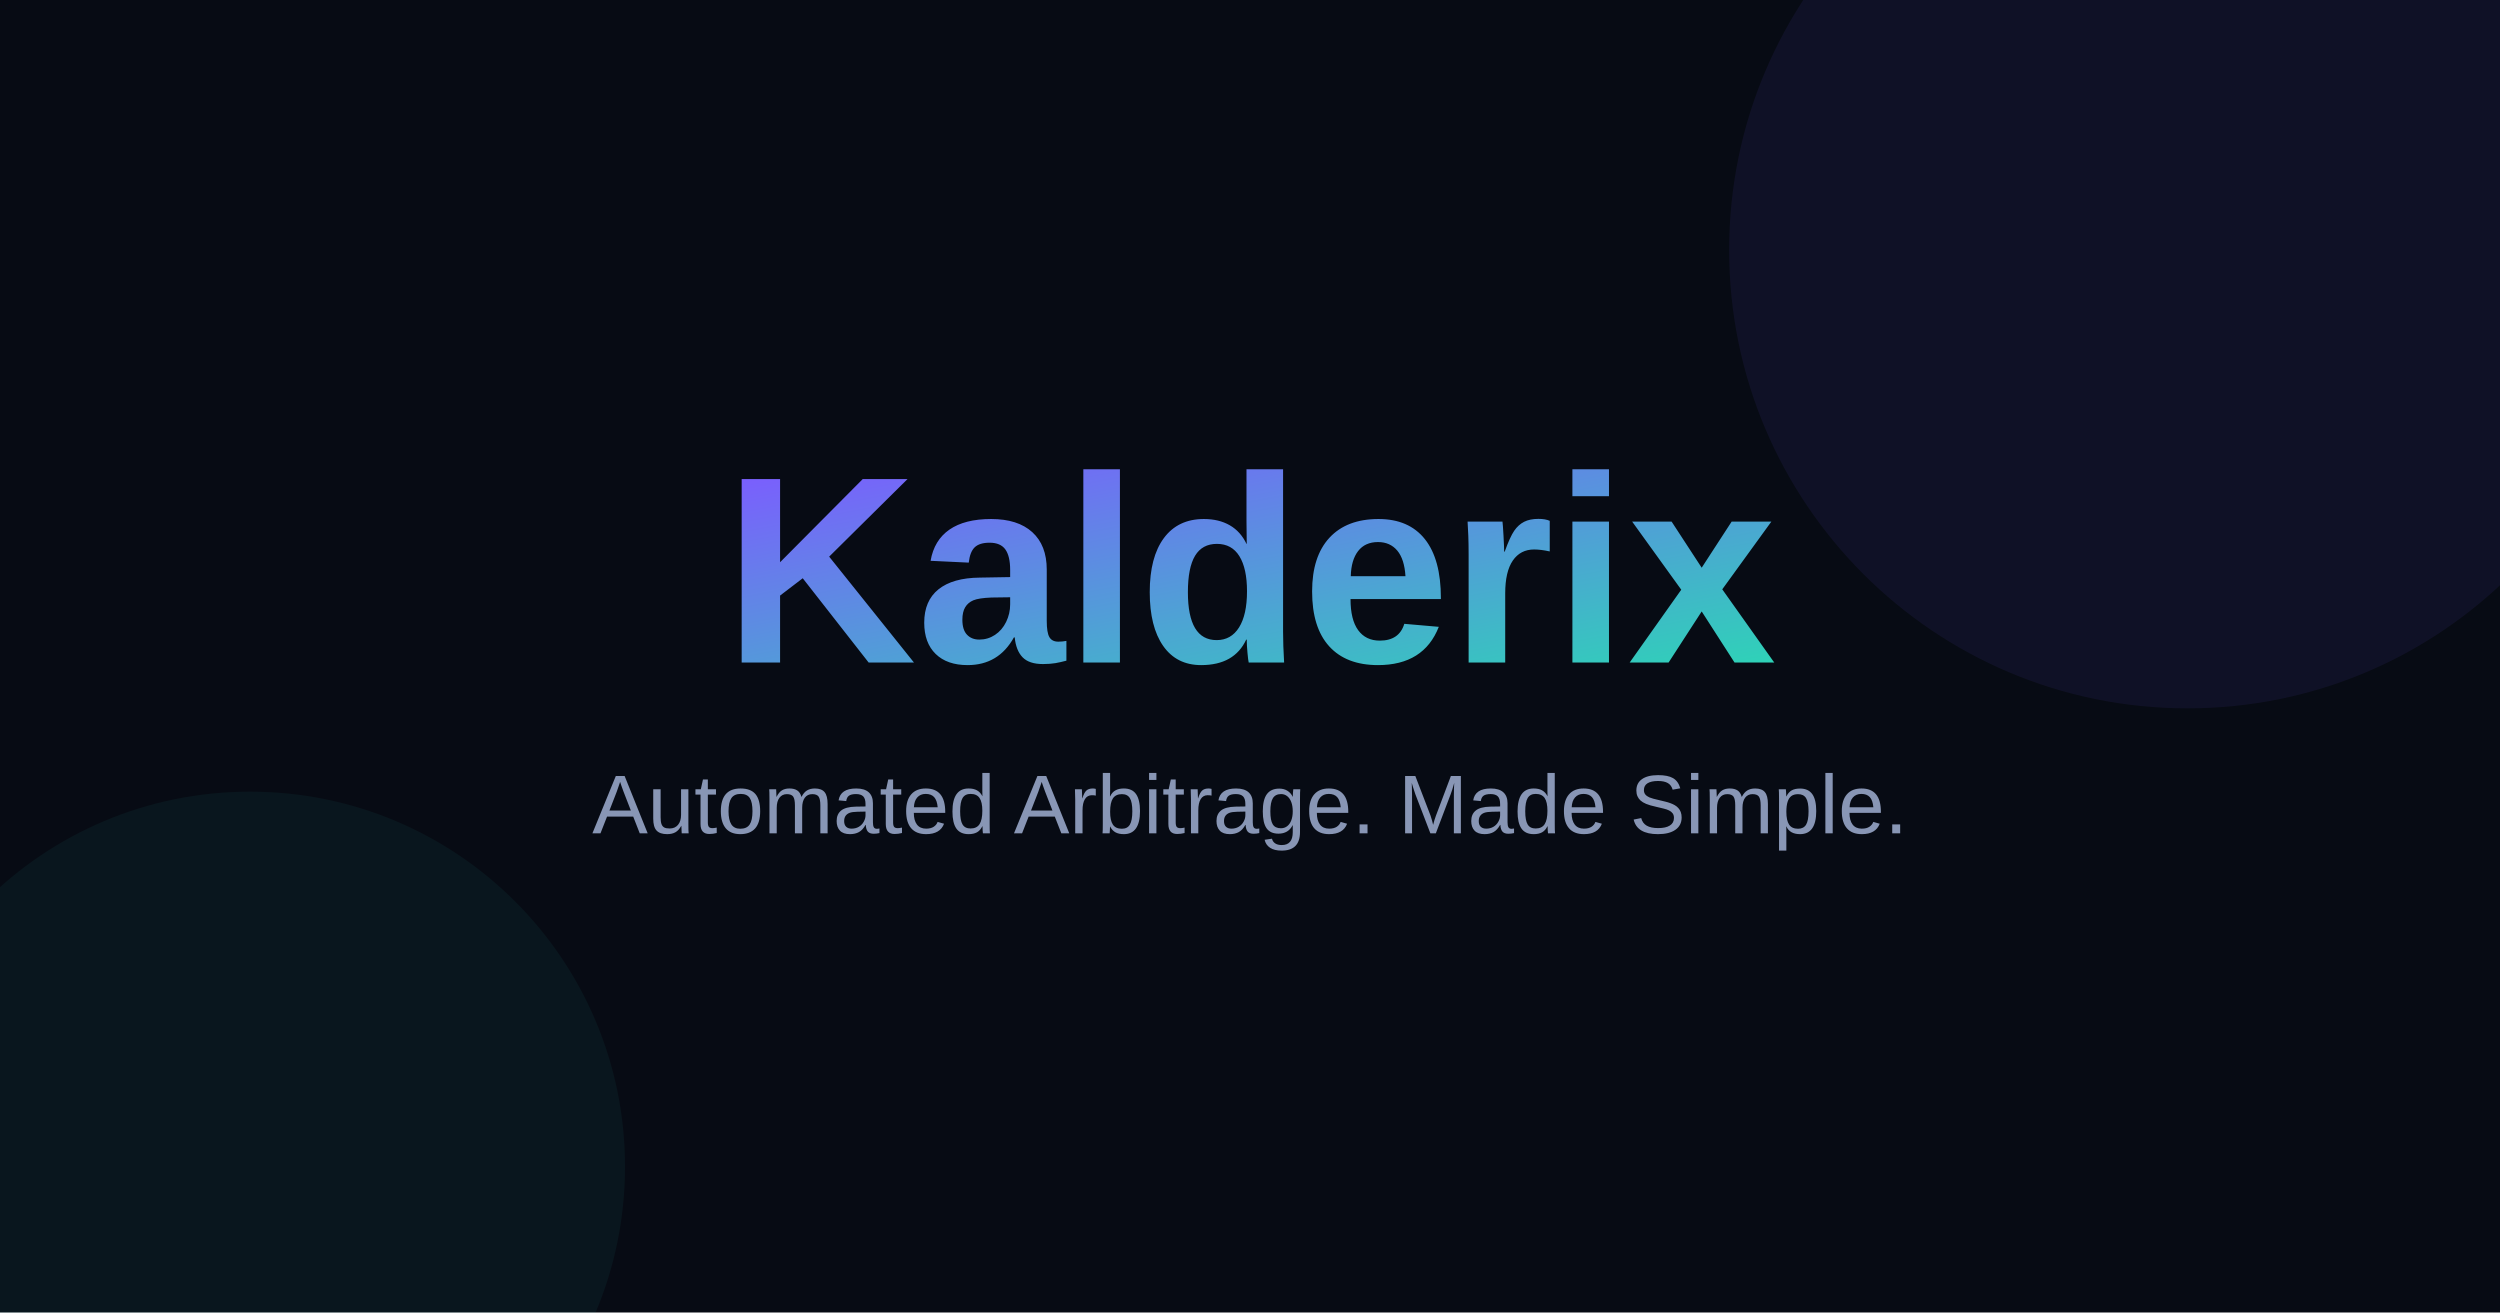
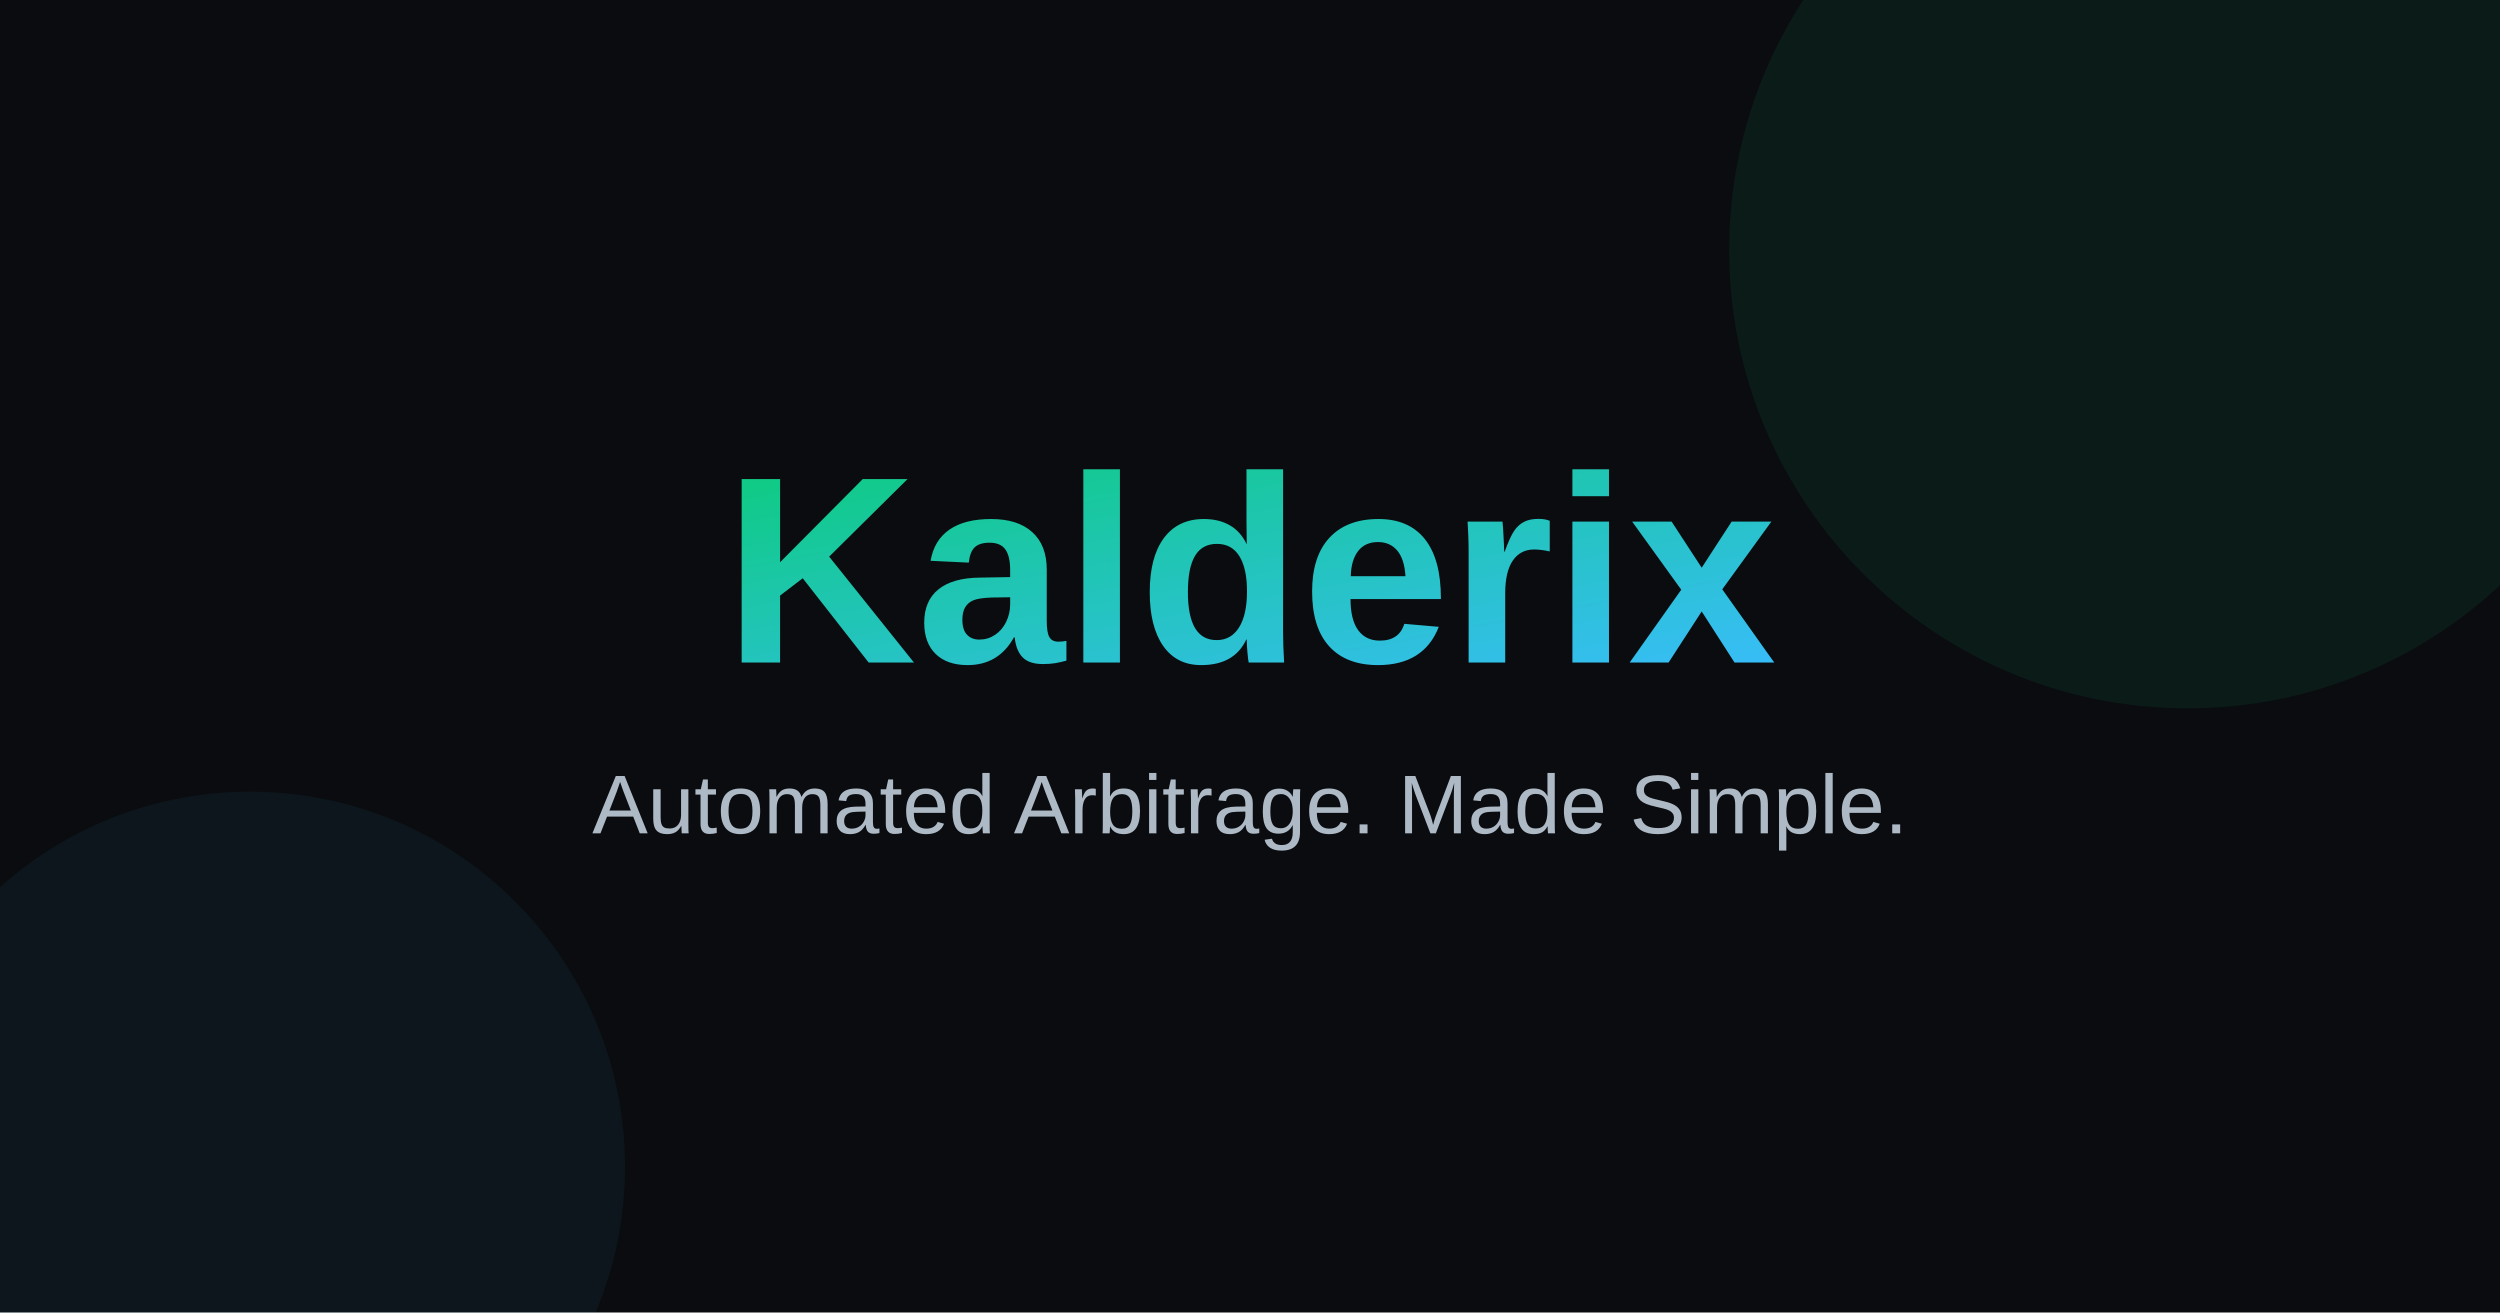
<svg xmlns="http://www.w3.org/2000/svg" viewBox="0 0 1200 630" role="img" aria-label="Kalderix">
  <defs>
    <linearGradient id="kx" x1="0" y1="0" x2="1" y2="1">
-       <stop offset="0" stop-color="#7C5CFF" />
-       <stop offset="1" stop-color="#2ED3B7" />
+       <stop offset="0" stop-color="#0ECB81" />
+       <stop offset="1" stop-color="#38BDF8" />
    </linearGradient>
  </defs>
-   <rect width="1200" height="630" fill="#070B14" />
-   <circle cx="1050" cy="120" r="220" fill="#7C5CFF" fill-opacity="0.08" />
-   <circle cx="120" cy="560" r="180" fill="#2ED3B7" fill-opacity="0.06" />
+   <rect width="1200" height="630" fill="#0A0C0F" />
+   <circle cx="1050" cy="120" r="220" fill="#0ECB81" fill-opacity="0.08" />
+   <circle cx="120" cy="560" r="180" fill="#38BDF8" fill-opacity="0.06" />
  <text x="600" y="318" font-family="Arial, Helvetica, sans-serif" font-size="128" font-weight="900" text-anchor="middle" fill="url(#kx)">Kalderix</text>
-   <text x="600" y="400" font-family="Arial, Helvetica, sans-serif" font-size="40" font-weight="400" text-anchor="middle" fill="#8896B5">Automated Arbitrage. Made Simple.</text>
+   <text x="600" y="400" font-family="Arial, Helvetica, sans-serif" font-size="40" font-weight="400" text-anchor="middle" fill="#AEB9C6">Automated Arbitrage. Made Simple.</text>
</svg>
